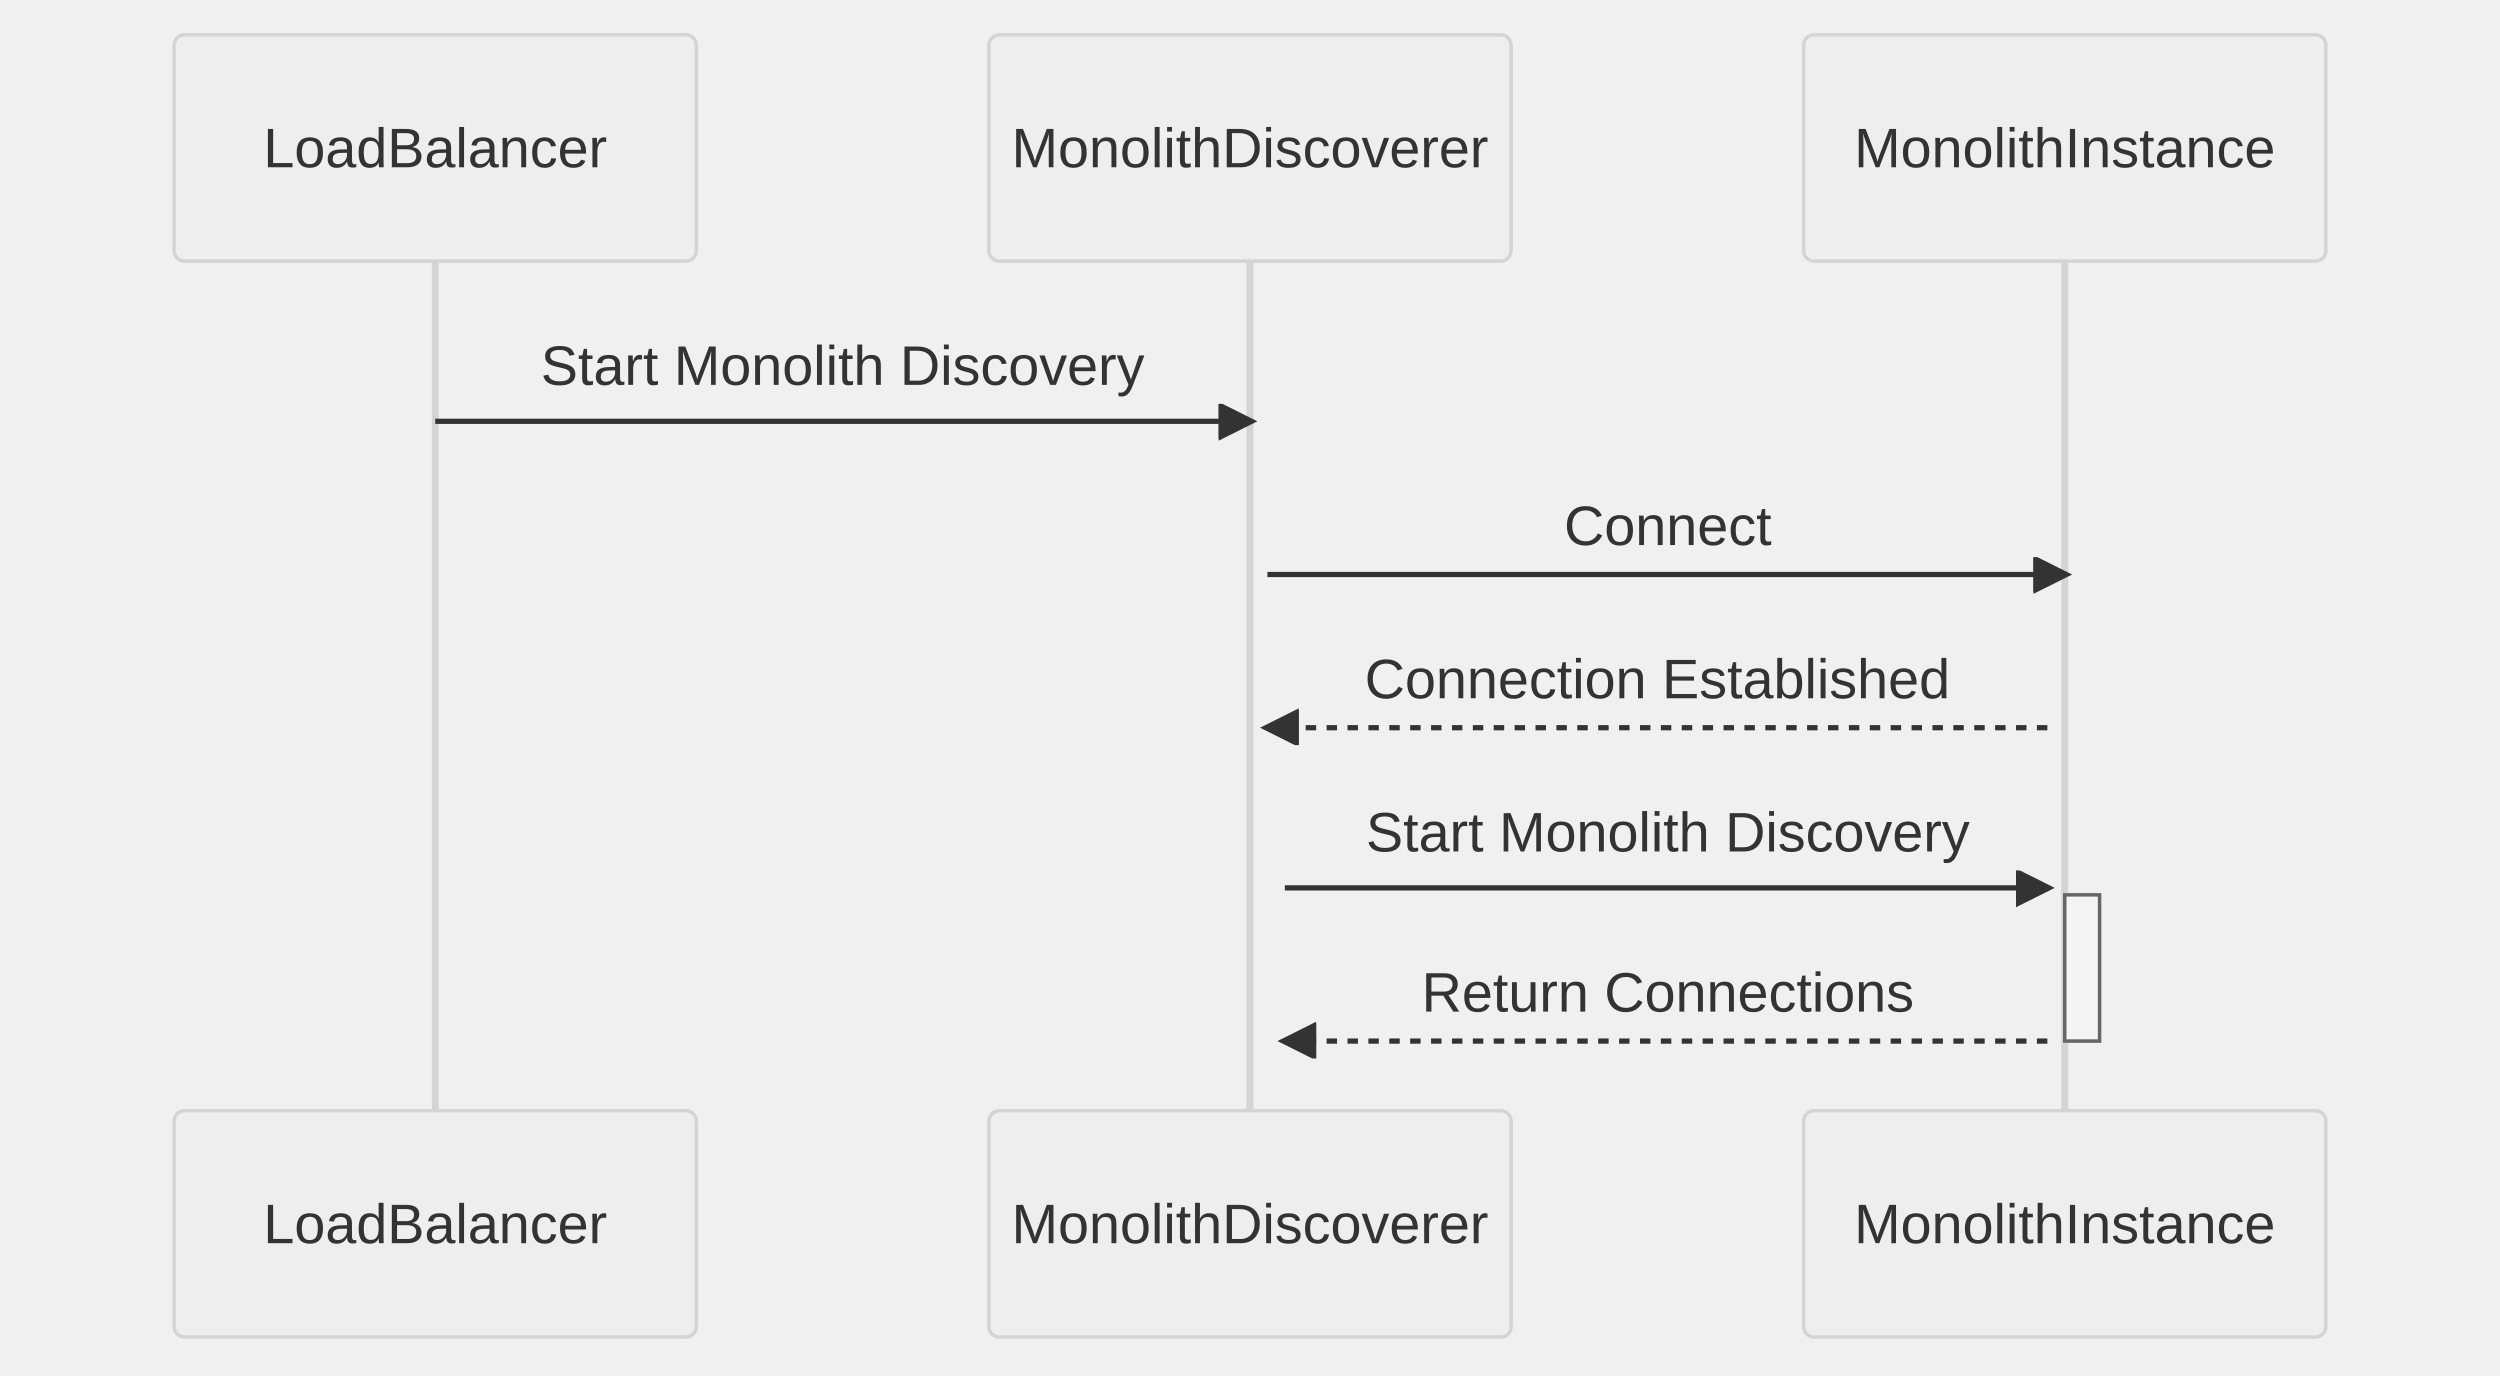
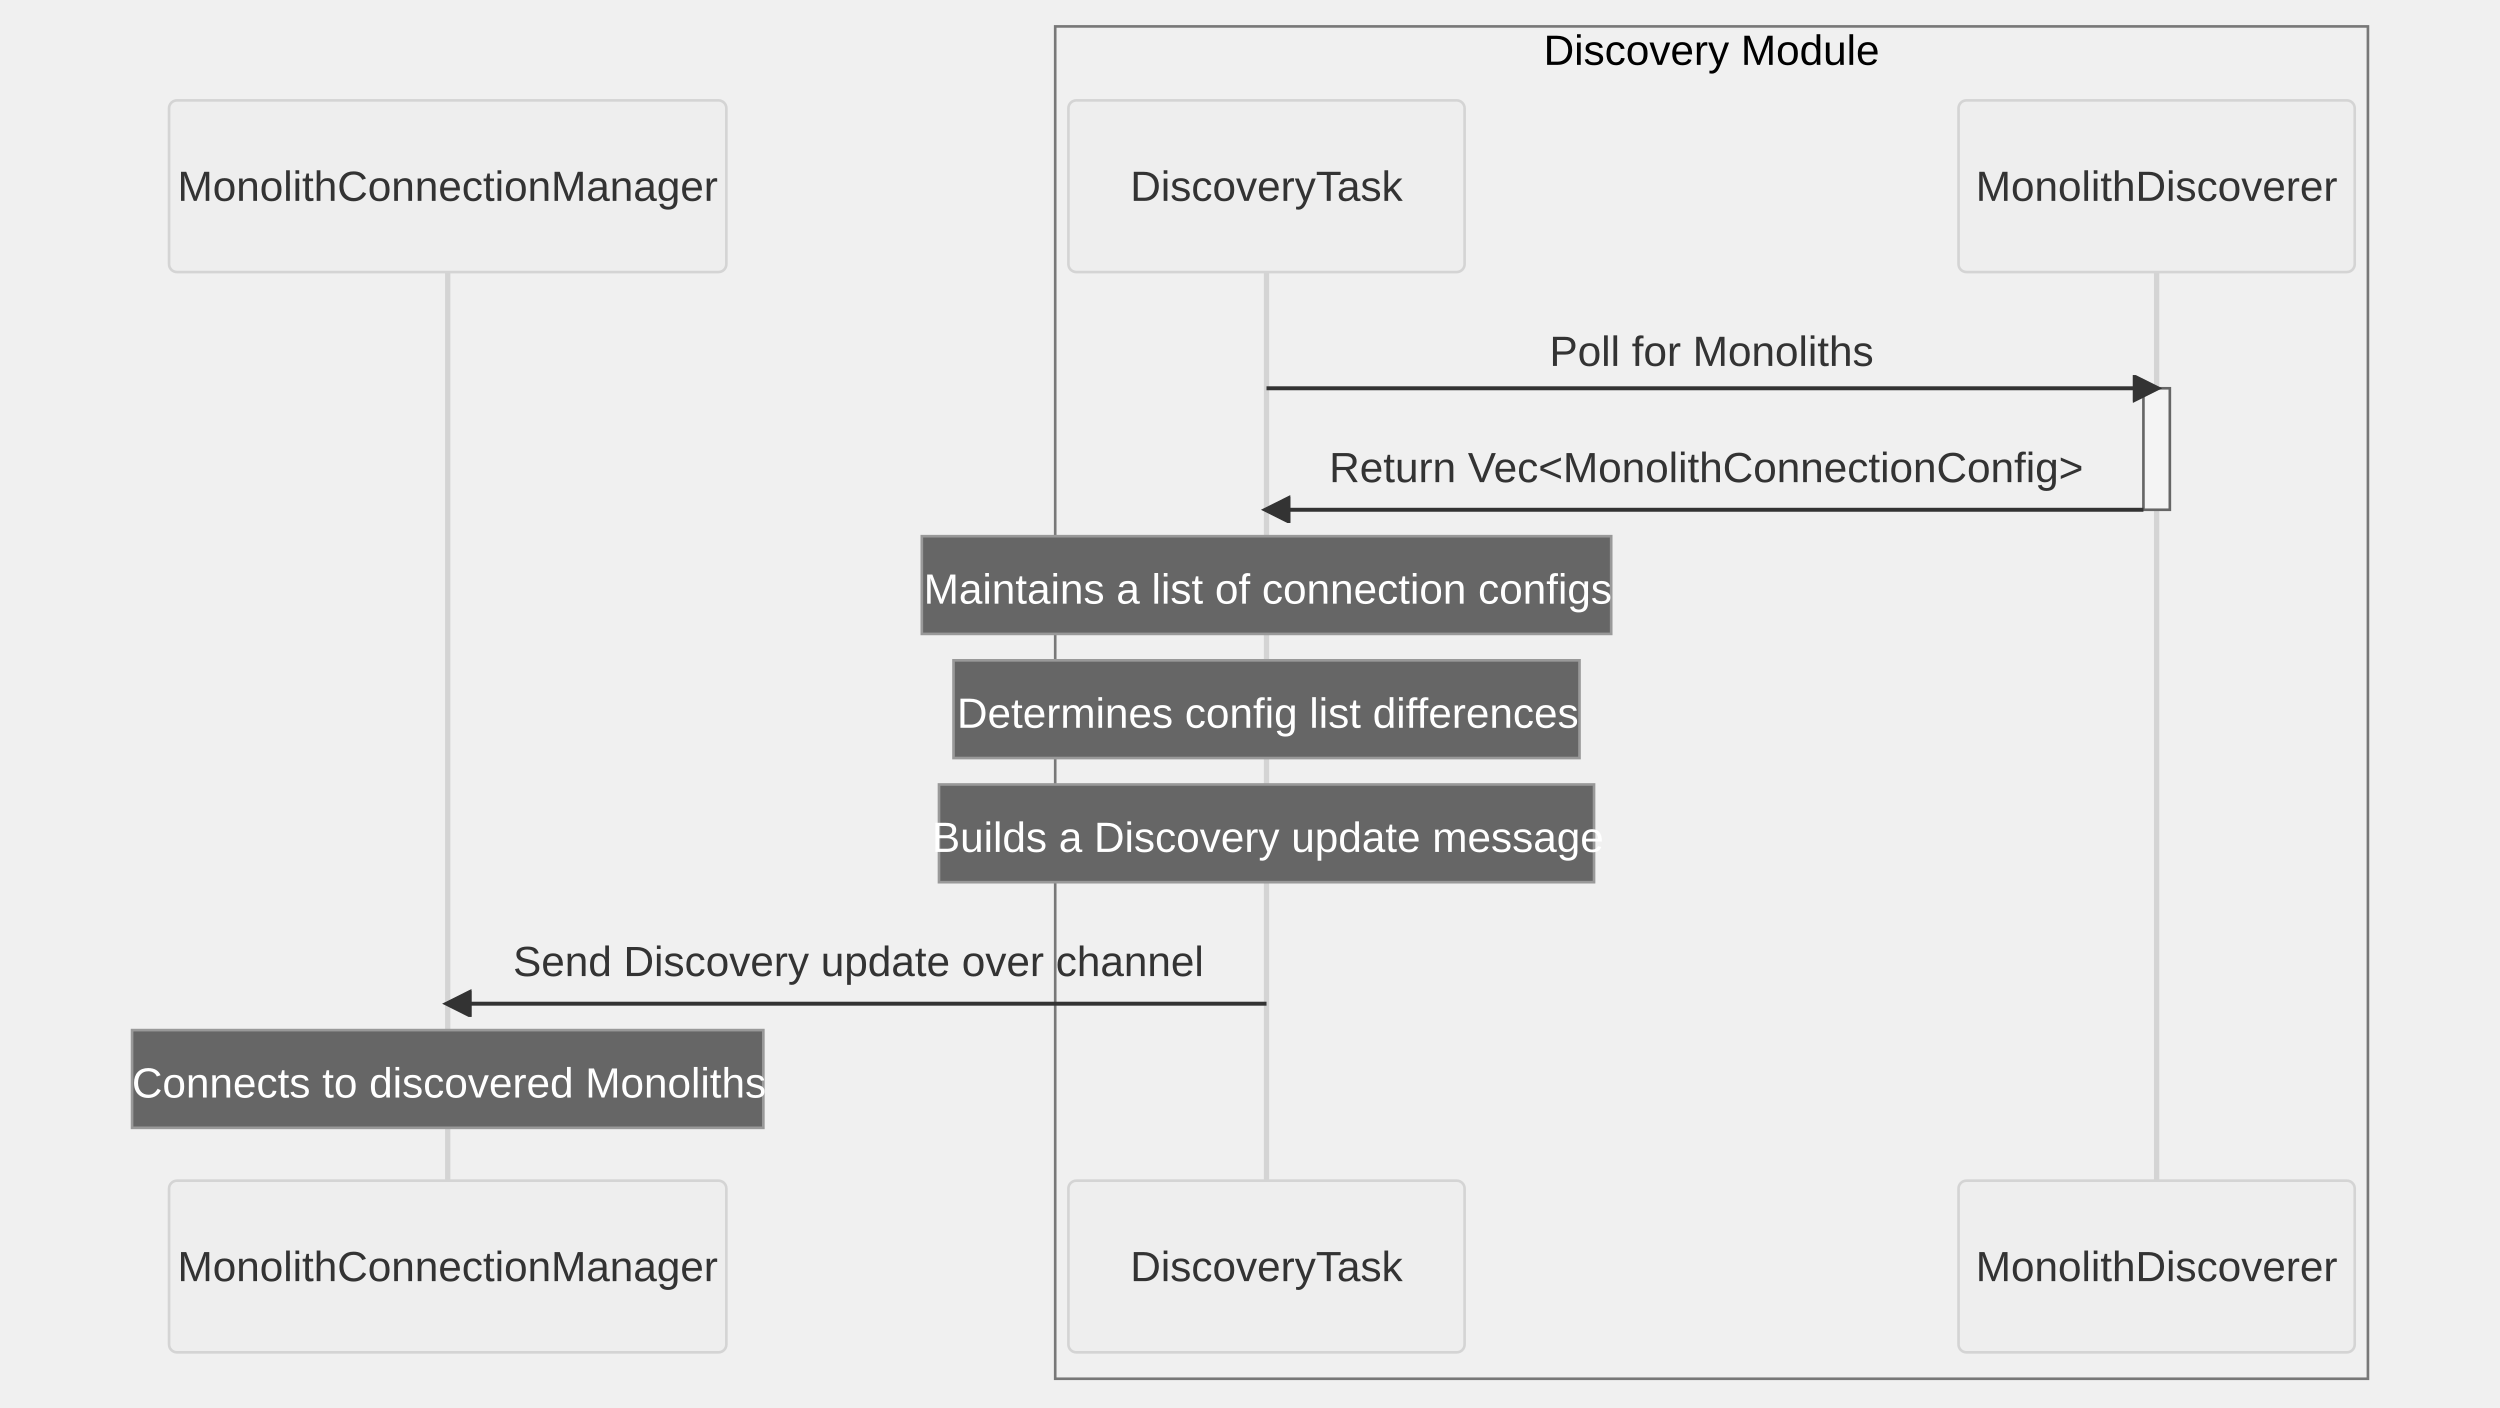
- <svg xmlns="http://www.w3.org/2000/svg" aria-roledescription="sequence" role="graphics-document document" viewBox="-50 -10 718 395" style="max-width: 718px; background-color: white;" width="100%" id="my-svg">
+ <svg xmlns="http://www.w3.org/2000/svg" aria-roledescription="sequence" role="graphics-document document" viewBox="-64 -10 946.5 533" style="max-width: 946.5px; background-color: white;" width="100%" id="my-svg">
  <g>
-     <rect class="actor" ry="3" rx="3" height="65" width="150" stroke="#666" fill="#eaeaea" y="309" x="468" />
-     <text style="text-anchor: middle; font-size: 16px; font-weight: 400;" class="actor" alignment-baseline="central" dominant-baseline="central" y="341.5" x="543">
-       <tspan dy="0" x="543">MonolithInstance</tspan>
+     <rect class="rect" height="512" width="497" stroke="rgb(0,0,0, 0.5)" fill="transparent" y="0" x="335.5" />
+     <text style="text-anchor: middle; font-size: 16px; font-weight: 400;" class="text" alignment-baseline="central" dominant-baseline="central" y="9" x="584">
+       <tspan dy="0" x="584">Discovery Module</tspan>
    </text>
  </g>
  <g>
-     <rect class="actor" ry="3" rx="3" height="65" width="150" stroke="#666" fill="#eaeaea" y="309" x="234" />
-     <text style="text-anchor: middle; font-size: 16px; font-weight: 400;" class="actor" alignment-baseline="central" dominant-baseline="central" y="341.5" x="309">
-       <tspan dy="0" x="309">MonolithDiscoverer</tspan>
+     <rect class="actor" ry="3" rx="3" height="65" width="150" stroke="#666" fill="#eaeaea" y="437" x="677.5" />
+     <text style="text-anchor: middle; font-size: 16px; font-weight: 400;" class="actor" alignment-baseline="central" dominant-baseline="central" y="469.5" x="752.5">
+       <tspan dy="0" x="752.5">MonolithDiscoverer</tspan>
    </text>
  </g>
  <g>
-     <rect class="actor" ry="3" rx="3" height="65" width="150" stroke="#666" fill="#eaeaea" y="309" x="0" />
-     <text style="text-anchor: middle; font-size: 16px; font-weight: 400;" class="actor" alignment-baseline="central" dominant-baseline="central" y="341.5" x="75">
-       <tspan dy="0" x="75">LoadBalancer</tspan>
+     <rect class="actor" ry="3" rx="3" height="65" width="150" stroke="#666" fill="#eaeaea" y="437" x="340.5" />
+     <text style="text-anchor: middle; font-size: 16px; font-weight: 400;" class="actor" alignment-baseline="central" dominant-baseline="central" y="469.5" x="415.5">
+       <tspan dy="0" x="415.5">DiscoveryTask</tspan>
    </text>
  </g>
  <g>
-     <line stroke="#999" stroke-width="0.5px" class="200" y2="309" x2="543" y1="5" x1="543" id="actor2" />
+     <rect class="actor" ry="3" rx="3" height="65" width="211" stroke="#666" fill="#eaeaea" y="437" x="0" />
+     <text style="text-anchor: middle; font-size: 16px; font-weight: 400;" class="actor" alignment-baseline="central" dominant-baseline="central" y="469.5" x="105.5">
+       <tspan dy="0" x="105.5">MonolithConnectionManager</tspan>
+     </text>
+   </g>
+   <g>
+     <line stroke="#999" stroke-width="0.5px" class="200" y2="437" x2="752.5" y1="33" x1="752.5" id="actor2" />
    <g id="root-2">
-       <rect class="actor" ry="3" rx="3" height="65" width="150" stroke="#666" fill="#eaeaea" y="0" x="468" />
-       <text style="text-anchor: middle; font-size: 16px; font-weight: 400;" class="actor" alignment-baseline="central" dominant-baseline="central" y="32.5" x="543">
-         <tspan dy="0" x="543">MonolithInstance</tspan>
+       <rect class="actor" ry="3" rx="3" height="65" width="150" stroke="#666" fill="#eaeaea" y="28" x="677.5" />
+       <text style="text-anchor: middle; font-size: 16px; font-weight: 400;" class="actor" alignment-baseline="central" dominant-baseline="central" y="60.5" x="752.5">
+         <tspan dy="0" x="752.5">MonolithDiscoverer</tspan>
      </text>
    </g>
  </g>
  <g>
-     <line stroke="#999" stroke-width="0.5px" class="200" y2="309" x2="309" y1="5" x1="309" id="actor1" />
+     <line stroke="#999" stroke-width="0.5px" class="200" y2="437" x2="415.5" y1="33" x1="415.5" id="actor1" />
    <g id="root-1">
-       <rect class="actor" ry="3" rx="3" height="65" width="150" stroke="#666" fill="#eaeaea" y="0" x="234" />
-       <text style="text-anchor: middle; font-size: 16px; font-weight: 400;" class="actor" alignment-baseline="central" dominant-baseline="central" y="32.5" x="309">
-         <tspan dy="0" x="309">MonolithDiscoverer</tspan>
+       <rect class="actor" ry="3" rx="3" height="65" width="150" stroke="#666" fill="#eaeaea" y="28" x="340.5" />
+       <text style="text-anchor: middle; font-size: 16px; font-weight: 400;" class="actor" alignment-baseline="central" dominant-baseline="central" y="60.5" x="415.5">
+         <tspan dy="0" x="415.5">DiscoveryTask</tspan>
      </text>
    </g>
  </g>
  <g>
-     <line stroke="#999" stroke-width="0.5px" class="200" y2="309" x2="75" y1="5" x1="75" id="actor0" />
+     <line stroke="#999" stroke-width="0.5px" class="200" y2="437" x2="105.5" y1="33" x1="105.5" id="actor0" />
    <g id="root-0">
-       <rect class="actor" ry="3" rx="3" height="65" width="150" stroke="#666" fill="#eaeaea" y="0" x="0" />
-       <text style="text-anchor: middle; font-size: 16px; font-weight: 400;" class="actor" alignment-baseline="central" dominant-baseline="central" y="32.5" x="75">
-         <tspan dy="0" x="75">LoadBalancer</tspan>
+       <rect class="actor" ry="3" rx="3" height="65" width="211" stroke="#666" fill="#eaeaea" y="28" x="0" />
+       <text style="text-anchor: middle; font-size: 16px; font-weight: 400;" class="actor" alignment-baseline="central" dominant-baseline="central" y="60.5" x="105.5">
+         <tspan dy="0" x="105.5">MonolithConnectionManager</tspan>
      </text>
    </g>
  </g>
  <style>#my-svg{font-family:"trebuchet ms",verdana,arial,sans-serif;font-size:16px;fill:#000000;}#my-svg .error-icon{fill:#552222;}#my-svg .error-text{fill:#552222;stroke:#552222;}#my-svg .edge-thickness-normal{stroke-width:2px;}#my-svg .edge-thickness-thick{stroke-width:3.5px;}#my-svg .edge-pattern-solid{stroke-dasharray:0;}#my-svg .edge-pattern-dashed{stroke-dasharray:3;}#my-svg .edge-pattern-dotted{stroke-dasharray:2;}#my-svg .marker{fill:#666;stroke:#666;}#my-svg .marker.cross{stroke:#666;}#my-svg svg{font-family:"trebuchet ms",verdana,arial,sans-serif;font-size:16px;}#my-svg .actor{stroke:hsl(0, 0%, 83%);fill:#eee;}#my-svg text.actor&gt;tspan{fill:#333;stroke:none;}#my-svg .actor-line{stroke:#666;}#my-svg .messageLine0{stroke-width:1.5;stroke-dasharray:none;stroke:#333;}#my-svg .messageLine1{stroke-width:1.5;stroke-dasharray:2,2;stroke:#333;}#my-svg #arrowhead path{fill:#333;stroke:#333;}#my-svg .sequenceNumber{fill:white;}#my-svg #sequencenumber{fill:#333;}#my-svg #crosshead path{fill:#333;stroke:#333;}#my-svg .messageText{fill:#333;stroke:none;}#my-svg .labelBox{stroke:hsl(0, 0%, 83%);fill:#eee;}#my-svg .labelText,#my-svg .labelText&gt;tspan{fill:#333;stroke:none;}#my-svg .loopText,#my-svg .loopText&gt;tspan{fill:#333;stroke:none;}#my-svg .loopLine{stroke-width:2px;stroke-dasharray:2,2;stroke:hsl(0, 0%, 83%);fill:hsl(0, 0%, 83%);}#my-svg .note{stroke:#999;fill:#666;}#my-svg .noteText,#my-svg .noteText&gt;tspan{fill:#fff;stroke:none;}#my-svg .activation0{fill:#f4f4f4;stroke:#666;}#my-svg .activation1{fill:#f4f4f4;stroke:#666;}#my-svg .activation2{fill:#f4f4f4;stroke:#666;}#my-svg .actorPopupMenu{position:absolute;}#my-svg .actorPopupMenuPanel{position:absolute;fill:#eee;box-shadow:0px 8px 16px 0px rgba(0,0,0,0.2);filter:drop-shadow(3px 5px 2px rgb(0 0 0 / 0.4));}#my-svg .actor-man line{stroke:hsl(0, 0%, 83%);fill:#eee;}#my-svg .actor-man circle,#my-svg line{stroke:hsl(0, 0%, 83%);fill:#eee;stroke-width:2px;}#my-svg :root{--mermaid-font-family:"trebuchet ms",verdana,arial,sans-serif;}</style>
  <g />
  <defs>
    <symbol height="24" width="24" id="computer">
      <path d="M2 2v13h20v-13h-20zm18 11h-16v-9h16v9zm-10.228 6l.466-1h3.524l.467 1h-4.457zm14.228 3h-24l2-6h2.104l-1.33 4h18.45l-1.297-4h2.073l2 6zm-5-10h-14v-7h14v7z" transform="scale(.5)" />
    </symbol>
  </defs>
  <defs>
    <symbol clip-rule="evenodd" fill-rule="evenodd" id="database">
      <path d="M12.258.001l.256.004.255.005.253.008.251.01.249.012.247.015.246.016.242.019.241.02.239.023.236.024.233.027.231.028.229.031.225.032.223.034.22.036.217.038.214.04.211.041.208.043.205.045.201.046.198.048.194.05.191.051.187.053.183.054.18.056.175.057.172.059.168.06.163.061.16.063.155.064.15.066.074.033.073.033.071.034.07.034.069.035.068.035.067.035.066.035.064.036.064.036.062.036.06.036.06.037.058.037.058.037.055.038.055.038.053.038.052.038.051.039.05.039.048.039.047.039.045.04.044.04.043.04.041.04.04.041.039.041.037.041.036.041.034.041.033.042.032.042.03.042.029.042.027.042.026.043.024.043.023.043.021.043.02.043.018.044.017.043.015.044.013.044.012.044.011.045.009.044.007.045.006.045.004.045.002.045.001.045v17l-.001.045-.002.045-.004.045-.006.045-.007.045-.009.044-.011.045-.012.044-.013.044-.015.044-.017.043-.018.044-.02.043-.021.043-.023.043-.024.043-.026.043-.027.042-.029.042-.03.042-.032.042-.033.042-.034.041-.036.041-.037.041-.039.041-.04.041-.041.04-.043.04-.044.04-.045.04-.047.039-.048.039-.05.039-.051.039-.052.038-.053.038-.055.038-.055.038-.058.037-.058.037-.06.037-.06.036-.062.036-.064.036-.064.036-.066.035-.067.035-.068.035-.069.035-.07.034-.071.034-.073.033-.074.033-.15.066-.155.064-.16.063-.163.061-.168.06-.172.059-.175.057-.18.056-.183.054-.187.053-.191.051-.194.05-.198.048-.201.046-.205.045-.208.043-.211.041-.214.04-.217.038-.22.036-.223.034-.225.032-.229.031-.231.028-.233.027-.236.024-.239.023-.241.02-.242.019-.246.016-.247.015-.249.012-.251.01-.253.008-.255.005-.256.004-.258.001-.258-.001-.256-.004-.255-.005-.253-.008-.251-.01-.249-.012-.247-.015-.245-.016-.243-.019-.241-.02-.238-.023-.236-.024-.234-.027-.231-.028-.228-.031-.226-.032-.223-.034-.22-.036-.217-.038-.214-.04-.211-.041-.208-.043-.204-.045-.201-.046-.198-.048-.195-.05-.19-.051-.187-.053-.184-.054-.179-.056-.176-.057-.172-.059-.167-.06-.164-.061-.159-.063-.155-.064-.151-.066-.074-.033-.072-.033-.072-.034-.07-.034-.069-.035-.068-.035-.067-.035-.066-.035-.064-.036-.063-.036-.062-.036-.061-.036-.06-.037-.058-.037-.057-.037-.056-.038-.055-.038-.053-.038-.052-.038-.051-.039-.049-.039-.049-.039-.046-.039-.046-.04-.044-.04-.043-.04-.041-.04-.04-.041-.039-.041-.037-.041-.036-.041-.034-.041-.033-.042-.032-.042-.03-.042-.029-.042-.027-.042-.026-.043-.024-.043-.023-.043-.021-.043-.02-.043-.018-.044-.017-.043-.015-.044-.013-.044-.012-.044-.011-.045-.009-.044-.007-.045-.006-.045-.004-.045-.002-.045-.001-.045v-17l.001-.045.002-.045.004-.045.006-.045.007-.045.009-.044.011-.045.012-.044.013-.044.015-.044.017-.043.018-.044.02-.043.021-.043.023-.043.024-.043.026-.043.027-.042.029-.042.03-.042.032-.042.033-.042.034-.041.036-.041.037-.041.039-.041.04-.041.041-.04.043-.04.044-.04.046-.04.046-.039.049-.039.049-.039.051-.039.052-.038.053-.038.055-.038.056-.038.057-.037.058-.037.06-.037.061-.036.062-.036.063-.036.064-.036.066-.035.067-.035.068-.035.069-.035.07-.034.072-.034.072-.033.074-.033.151-.066.155-.064.159-.063.164-.061.167-.06.172-.059.176-.057.179-.056.184-.054.187-.053.19-.051.195-.05.198-.048.201-.046.204-.045.208-.043.211-.041.214-.04.217-.038.22-.036.223-.034.226-.032.228-.031.231-.028.234-.027.236-.024.238-.023.241-.02.243-.019.245-.016.247-.015.249-.012.251-.01.253-.008.255-.005.256-.004.258-.001.258.001zm-9.258 20.499v.01l.001.021.003.021.004.022.005.021.006.022.007.022.009.023.01.022.011.023.012.023.013.023.015.023.016.024.017.023.018.024.019.024.021.024.022.025.023.024.024.025.052.049.056.05.061.051.066.051.07.051.075.051.079.052.084.052.088.052.092.052.097.052.102.051.105.052.11.052.114.051.119.051.123.051.127.05.131.05.135.05.139.048.144.049.147.047.152.047.155.047.16.045.163.045.167.043.171.043.176.041.178.041.183.039.187.039.19.037.194.035.197.035.202.033.204.031.209.03.212.029.216.027.219.025.222.024.226.021.23.02.233.018.236.016.24.015.243.012.246.01.249.008.253.005.256.004.259.001.26-.001.257-.004.254-.005.25-.008.247-.011.244-.012.241-.014.237-.016.233-.018.231-.021.226-.021.224-.024.22-.026.216-.027.212-.028.21-.031.205-.031.202-.034.198-.034.194-.036.191-.037.187-.039.183-.04.179-.04.175-.042.172-.043.168-.044.163-.045.16-.046.155-.046.152-.047.148-.048.143-.049.139-.049.136-.05.131-.05.126-.05.123-.051.118-.052.114-.051.11-.052.106-.052.101-.052.096-.052.092-.052.088-.053.083-.051.079-.052.074-.052.07-.051.065-.051.06-.051.056-.05.051-.05.023-.024.023-.025.021-.024.02-.024.019-.024.018-.024.017-.024.015-.023.014-.024.013-.023.012-.023.01-.023.01-.022.008-.022.006-.022.006-.022.004-.022.004-.021.001-.021.001-.021v-4.127l-.077.055-.08.053-.083.054-.085.053-.087.052-.09.052-.093.051-.095.05-.097.05-.1.049-.102.049-.105.048-.106.047-.109.047-.111.046-.114.045-.115.045-.118.044-.12.043-.122.042-.124.042-.126.041-.128.04-.13.04-.132.038-.134.038-.135.037-.138.037-.139.035-.142.035-.143.034-.144.033-.147.032-.148.031-.15.03-.151.03-.153.029-.154.027-.156.027-.158.026-.159.025-.161.024-.162.023-.163.022-.165.021-.166.02-.167.019-.169.018-.169.017-.171.016-.173.015-.173.014-.175.013-.175.012-.177.011-.178.01-.179.008-.179.008-.181.006-.182.005-.182.004-.184.003-.184.002h-.37l-.184-.002-.184-.003-.182-.004-.182-.005-.181-.006-.179-.008-.179-.008-.178-.01-.176-.011-.176-.012-.175-.013-.173-.014-.172-.015-.171-.016-.17-.017-.169-.018-.167-.019-.166-.02-.165-.021-.163-.022-.162-.023-.161-.024-.159-.025-.157-.026-.156-.027-.155-.027-.153-.029-.151-.03-.15-.03-.148-.031-.146-.032-.145-.033-.143-.034-.141-.035-.14-.035-.137-.037-.136-.037-.134-.038-.132-.038-.13-.04-.128-.04-.126-.041-.124-.042-.122-.042-.12-.044-.117-.043-.116-.045-.113-.045-.112-.046-.109-.047-.106-.047-.105-.048-.102-.049-.1-.049-.097-.05-.095-.05-.093-.052-.09-.051-.087-.052-.085-.053-.083-.054-.08-.054-.077-.054v4.127zm0-5.654v.011l.001.021.003.021.004.021.005.022.006.022.007.022.009.022.01.022.011.023.012.023.013.023.015.024.016.023.017.024.018.024.019.024.021.024.022.024.023.025.024.024.052.05.056.05.061.05.066.051.07.051.075.052.079.051.084.052.088.052.092.052.097.052.102.052.105.052.11.051.114.051.119.052.123.05.127.051.131.05.135.049.139.049.144.048.147.048.152.047.155.046.16.045.163.045.167.044.171.042.176.042.178.04.183.04.187.038.19.037.194.036.197.034.202.033.204.032.209.03.212.028.216.027.219.025.222.024.226.022.23.02.233.018.236.016.24.014.243.012.246.01.249.008.253.006.256.003.259.001.26-.001.257-.003.254-.006.25-.008.247-.01.244-.012.241-.015.237-.016.233-.018.231-.02.226-.022.224-.024.22-.025.216-.027.212-.029.21-.03.205-.032.202-.033.198-.035.194-.036.191-.037.187-.039.183-.039.179-.041.175-.042.172-.043.168-.044.163-.045.16-.045.155-.047.152-.047.148-.048.143-.048.139-.05.136-.049.131-.05.126-.051.123-.051.118-.051.114-.052.11-.052.106-.052.101-.052.096-.052.092-.052.088-.052.083-.052.079-.052.074-.051.07-.052.065-.051.06-.05.056-.051.051-.049.023-.025.023-.024.021-.025.02-.024.019-.024.018-.024.017-.024.015-.023.014-.023.013-.024.012-.022.01-.023.01-.023.008-.022.006-.022.006-.022.004-.021.004-.022.001-.021.001-.021v-4.139l-.077.054-.08.054-.083.054-.085.052-.087.053-.09.051-.093.051-.095.051-.097.05-.1.049-.102.049-.105.048-.106.047-.109.047-.111.046-.114.045-.115.044-.118.044-.12.044-.122.042-.124.042-.126.041-.128.04-.13.039-.132.039-.134.038-.135.037-.138.036-.139.036-.142.035-.143.033-.144.033-.147.033-.148.031-.15.03-.151.03-.153.028-.154.028-.156.027-.158.026-.159.025-.161.024-.162.023-.163.022-.165.021-.166.02-.167.019-.169.018-.169.017-.171.016-.173.015-.173.014-.175.013-.175.012-.177.011-.178.009-.179.009-.179.007-.181.007-.182.005-.182.004-.184.003-.184.002h-.37l-.184-.002-.184-.003-.182-.004-.182-.005-.181-.007-.179-.007-.179-.009-.178-.009-.176-.011-.176-.012-.175-.013-.173-.014-.172-.015-.171-.016-.17-.017-.169-.018-.167-.019-.166-.02-.165-.021-.163-.022-.162-.023-.161-.024-.159-.025-.157-.026-.156-.027-.155-.028-.153-.028-.151-.03-.15-.03-.148-.031-.146-.033-.145-.033-.143-.033-.141-.035-.14-.036-.137-.036-.136-.037-.134-.038-.132-.039-.13-.039-.128-.04-.126-.041-.124-.042-.122-.043-.12-.043-.117-.044-.116-.044-.113-.046-.112-.046-.109-.046-.106-.047-.105-.048-.102-.049-.1-.049-.097-.05-.095-.051-.093-.051-.09-.051-.087-.053-.085-.052-.083-.054-.08-.054-.077-.054v4.139zm0-5.666v.011l.001.02.003.022.004.021.005.022.006.021.007.022.009.023.01.022.011.023.012.023.013.023.015.023.016.024.017.024.018.023.019.024.021.025.022.024.023.024.024.025.052.05.056.05.061.05.066.051.07.051.075.052.079.051.084.052.088.052.092.052.097.052.102.052.105.051.11.052.114.051.119.051.123.051.127.05.131.05.135.05.139.049.144.048.147.048.152.047.155.046.16.045.163.045.167.043.171.043.176.042.178.04.183.04.187.038.19.037.194.036.197.034.202.033.204.032.209.03.212.028.216.027.219.025.222.024.226.021.23.02.233.018.236.017.24.014.243.012.246.01.249.008.253.006.256.003.259.001.26-.001.257-.003.254-.006.25-.008.247-.01.244-.013.241-.014.237-.016.233-.018.231-.02.226-.022.224-.024.22-.025.216-.027.212-.029.21-.03.205-.032.202-.033.198-.035.194-.036.191-.037.187-.039.183-.039.179-.041.175-.042.172-.043.168-.044.163-.045.16-.045.155-.047.152-.047.148-.048.143-.049.139-.049.136-.049.131-.051.126-.05.123-.051.118-.052.114-.051.11-.052.106-.052.101-.052.096-.052.092-.052.088-.052.083-.052.079-.052.074-.052.07-.051.065-.051.06-.051.056-.05.051-.049.023-.025.023-.025.021-.024.02-.024.019-.024.018-.024.017-.024.015-.023.014-.024.013-.023.012-.023.01-.022.01-.023.008-.022.006-.022.006-.022.004-.022.004-.021.001-.021.001-.021v-4.153l-.077.054-.08.054-.083.053-.085.053-.087.053-.09.051-.093.051-.095.051-.097.05-.1.049-.102.048-.105.048-.106.048-.109.046-.111.046-.114.046-.115.044-.118.044-.12.043-.122.043-.124.042-.126.041-.128.04-.13.039-.132.039-.134.038-.135.037-.138.036-.139.036-.142.034-.143.034-.144.033-.147.032-.148.032-.15.03-.151.03-.153.028-.154.028-.156.027-.158.026-.159.024-.161.024-.162.023-.163.023-.165.021-.166.02-.167.019-.169.018-.169.017-.171.016-.173.015-.173.014-.175.013-.175.012-.177.01-.178.01-.179.009-.179.007-.181.006-.182.006-.182.004-.184.003-.184.001-.185.001-.185-.001-.184-.001-.184-.003-.182-.004-.182-.006-.181-.006-.179-.007-.179-.009-.178-.01-.176-.01-.176-.012-.175-.013-.173-.014-.172-.015-.171-.016-.17-.017-.169-.018-.167-.019-.166-.02-.165-.021-.163-.023-.162-.023-.161-.024-.159-.024-.157-.026-.156-.027-.155-.028-.153-.028-.151-.03-.15-.03-.148-.032-.146-.032-.145-.033-.143-.034-.141-.034-.14-.036-.137-.036-.136-.037-.134-.038-.132-.039-.13-.039-.128-.041-.126-.041-.124-.041-.122-.043-.12-.043-.117-.044-.116-.044-.113-.046-.112-.046-.109-.046-.106-.048-.105-.048-.102-.048-.1-.05-.097-.049-.095-.051-.093-.051-.09-.052-.087-.052-.085-.053-.083-.053-.08-.054-.077-.054v4.153zm8.74-8.179l-.257.004-.254.005-.25.008-.247.011-.244.012-.241.014-.237.016-.233.018-.231.021-.226.022-.224.023-.22.026-.216.027-.212.028-.21.031-.205.032-.202.033-.198.034-.194.036-.191.038-.187.038-.183.04-.179.041-.175.042-.172.043-.168.043-.163.045-.16.046-.155.046-.152.048-.148.048-.143.048-.139.049-.136.05-.131.05-.126.051-.123.051-.118.051-.114.052-.11.052-.106.052-.101.052-.096.052-.092.052-.088.052-.083.052-.079.052-.074.051-.07.052-.065.051-.06.05-.056.05-.051.05-.023.025-.023.024-.021.024-.02.025-.019.024-.018.024-.017.023-.015.024-.014.023-.013.023-.012.023-.01.023-.01.022-.008.022-.006.023-.006.021-.004.022-.004.021-.001.021-.001.021.001.021.001.021.004.021.004.022.006.021.006.023.008.022.01.022.01.023.012.023.013.023.014.023.015.024.017.023.018.024.019.024.02.025.021.024.023.024.023.025.051.05.056.05.06.05.065.051.07.052.074.051.079.052.083.052.088.052.092.052.096.052.101.052.106.052.11.052.114.052.118.051.123.051.126.051.131.05.136.05.139.049.143.048.148.048.152.048.155.046.16.046.163.045.168.043.172.043.175.042.179.041.183.04.187.038.191.038.194.036.198.034.202.033.205.032.21.031.212.028.216.027.22.026.224.023.226.022.231.021.233.018.237.016.241.014.244.012.247.011.25.008.254.005.257.004.26.001.26-.001.257-.004.254-.005.25-.008.247-.011.244-.012.241-.014.237-.016.233-.018.231-.021.226-.022.224-.023.22-.026.216-.027.212-.028.21-.031.205-.032.202-.033.198-.034.194-.036.191-.038.187-.038.183-.04.179-.041.175-.042.172-.043.168-.043.163-.045.16-.046.155-.046.152-.048.148-.048.143-.048.139-.049.136-.05.131-.05.126-.051.123-.051.118-.051.114-.052.11-.052.106-.052.101-.052.096-.052.092-.052.088-.052.083-.052.079-.052.074-.051.07-.052.065-.051.06-.05.056-.05.051-.05.023-.025.023-.024.021-.024.02-.025.019-.024.018-.024.017-.023.015-.024.014-.023.013-.023.012-.023.01-.023.01-.022.008-.022.006-.023.006-.021.004-.022.004-.021.001-.021.001-.021-.001-.021-.001-.021-.004-.021-.004-.022-.006-.021-.006-.023-.008-.022-.01-.022-.01-.023-.012-.023-.013-.023-.014-.023-.015-.024-.017-.023-.018-.024-.019-.024-.02-.025-.021-.024-.023-.024-.023-.025-.051-.05-.056-.05-.06-.05-.065-.051-.07-.052-.074-.051-.079-.052-.083-.052-.088-.052-.092-.052-.096-.052-.101-.052-.106-.052-.11-.052-.114-.052-.118-.051-.123-.051-.126-.051-.131-.05-.136-.05-.139-.049-.143-.048-.148-.048-.152-.048-.155-.046-.16-.046-.163-.045-.168-.043-.172-.043-.175-.042-.179-.041-.183-.04-.187-.038-.191-.038-.194-.036-.198-.034-.202-.033-.205-.032-.21-.031-.212-.028-.216-.027-.22-.026-.224-.023-.226-.022-.231-.021-.233-.018-.237-.016-.241-.014-.244-.012-.247-.011-.25-.008-.254-.005-.257-.004-.26-.001-.26.001z" transform="scale(.5)" />
    </symbol>
  </defs>
  <defs>
    <symbol height="24" width="24" id="clock">
      <path d="M12 2c5.514 0 10 4.486 10 10s-4.486 10-10 10-10-4.486-10-10 4.486-10 10-10zm0-2c-6.627 0-12 5.373-12 12s5.373 12 12 12 12-5.373 12-12-5.373-12-12-12zm5.848 12.459c.202.038.202.333.001.372-1.907.361-6.045 1.111-6.547 1.111-.719 0-1.301-.582-1.301-1.301 0-.512.77-5.447 1.125-7.445.034-.192.312-.181.343.014l.985 6.238 5.394 1.011z" transform="scale(.5)" />
    </symbol>
  </defs>
  <defs>
    <marker orient="auto" markerHeight="12" markerWidth="12" markerUnits="userSpaceOnUse" refY="5" refX="9" id="arrowhead">
      <path d="M 0 0 L 10 5 L 0 10 z" />
    </marker>
  </defs>
  <defs>
    <marker refY="5" refX="4" orient="auto" markerHeight="8" markerWidth="15" id="crosshead">
      <path style="stroke-dasharray: 0, 0;" d="M 1,2 L 6,7 M 6,2 L 1,7" stroke-width="1pt" stroke="#000000" fill="none" />
    </marker>
  </defs>
  <defs>
    <marker orient="auto" markerHeight="28" markerWidth="20" refY="7" refX="18" id="filled-head">
      <path d="M 18,7 L9,13 L14,7 L9,1 Z" />
    </marker>
  </defs>
  <defs>
    <marker orient="auto" markerHeight="40" markerWidth="60" refY="15" refX="15" id="sequencenumber">
      <circle r="6" cy="15" cx="15" />
    </marker>
  </defs>
-   <g />
-   <g />
-   <g />
  <g>
-     <rect class="activation1" ry="0" rx="0" height="42" width="10" stroke="#666" fill="#EDF2AE" y="247" x="543" />
+     <rect class="activation0" ry="0" rx="0" height="46" width="10" stroke="#666" fill="#EDF2AE" y="137" x="747.5" />
  </g>
-   <text style="font-size: 16px; font-weight: 400;" dy="1em" class="messageText" alignment-baseline="middle" dominant-baseline="middle" text-anchor="middle" y="80" x="192">Start Monolith Discovery</text>
-   <line style="fill: none;" marker-end="url(#arrowhead)" stroke="none" stroke-width="2" class="messageLine0" y2="111" x2="309" y1="111" x1="75" />
-   <text style="font-size: 16px; font-weight: 400;" dy="1em" class="messageText" alignment-baseline="middle" dominant-baseline="middle" text-anchor="middle" y="126" x="429">Connect</text>
-   <line style="fill: none;" marker-end="url(#arrowhead)" stroke="none" stroke-width="2" class="messageLine0" y2="155" x2="543" y1="155" x1="314" />
-   <text style="font-size: 16px; font-weight: 400;" dy="1em" class="messageText" alignment-baseline="middle" dominant-baseline="middle" text-anchor="middle" y="170" x="426">Connection Established</text>
-   <line style="stroke-dasharray: 3, 3; fill: none;" marker-end="url(#arrowhead)" stroke="none" stroke-width="2" class="messageLine1" y2="199" x2="314" y1="199" x1="538" />
-   <text style="font-size: 16px; font-weight: 400;" dy="1em" class="messageText" alignment-baseline="middle" dominant-baseline="middle" text-anchor="middle" y="214" x="429">Start Monolith Discovery</text>
-   <line style="fill: none;" marker-end="url(#arrowhead)" stroke="none" stroke-width="2" class="messageLine0" y2="245" x2="538" y1="245" x1="319" />
-   <text style="font-size: 16px; font-weight: 400;" dy="1em" class="messageText" alignment-baseline="middle" dominant-baseline="middle" text-anchor="middle" y="260" x="429">Return Connections</text>
-   <line style="stroke-dasharray: 3, 3; fill: none;" marker-end="url(#arrowhead)" stroke="none" stroke-width="2" class="messageLine1" y2="289" x2="319" y1="289" x1="538" />
+   <g>
+     <rect class="note" ry="0" rx="0" height="37" width="261" stroke="#666" fill="#EDF2AE" y="193" x="285" />
+     <text style="font-size: 16px; font-weight: 400;" dy="1em" class="noteText" alignment-baseline="middle" dominant-baseline="middle" text-anchor="middle" y="198" x="416">
+       <tspan x="416">Maintains a list of connection configs</tspan>
+     </text>
+   </g>
+   <g>
+     <rect class="note" ry="0" rx="0" height="37" width="237" stroke="#666" fill="#EDF2AE" y="240" x="297" />
+     <text style="font-size: 16px; font-weight: 400;" dy="1em" class="noteText" alignment-baseline="middle" dominant-baseline="middle" text-anchor="middle" y="245" x="416">
+       <tspan x="416">Determines config list differences</tspan>
+     </text>
+   </g>
+   <g>
+     <rect class="note" ry="0" rx="0" height="37" width="248" stroke="#666" fill="#EDF2AE" y="287" x="291.5" />
+     <text style="font-size: 16px; font-weight: 400;" dy="1em" class="noteText" alignment-baseline="middle" dominant-baseline="middle" text-anchor="middle" y="292" x="416">
+       <tspan x="416">Builds a Discovery update message</tspan>
+     </text>
+   </g>
+   <g>
+     <rect class="note" ry="0" rx="0" height="37" width="239" stroke="#666" fill="#EDF2AE" y="380" x="-14" />
+     <text style="font-size: 16px; font-weight: 400;" dy="1em" class="noteText" alignment-baseline="middle" dominant-baseline="middle" text-anchor="middle" y="385" x="106">
+       <tspan x="106">Connects to discovered Monoliths</tspan>
+     </text>
+   </g>
+   <text style="font-size: 16px; font-weight: 400;" dy="1em" class="messageText" alignment-baseline="middle" dominant-baseline="middle" text-anchor="middle" y="108" x="584">Poll for Monoliths</text>
+   <line style="fill: none;" marker-end="url(#arrowhead)" stroke="none" stroke-width="2" class="messageLine0" y2="137" x2="752.5" y1="137" x1="415.5" />
+   <text style="font-size: 16px; font-weight: 400;" dy="1em" class="messageText" alignment-baseline="middle" dominant-baseline="middle" text-anchor="middle" y="152" x="582">Return Vec&lt;MonolithConnectionConfig&gt;</text>
+   <line style="fill: none;" marker-end="url(#arrowhead)" stroke="none" stroke-width="2" class="messageLine0" y2="183" x2="415.5" y1="183" x1="747.5" />
+   <text style="font-size: 16px; font-weight: 400;" dy="1em" class="messageText" alignment-baseline="middle" dominant-baseline="middle" text-anchor="middle" y="339" x="261">Send Discovery update over channel</text>
+   <line style="fill: none;" marker-end="url(#arrowhead)" stroke="none" stroke-width="2" class="messageLine0" y2="370" x2="105.5" y1="370" x1="415.5" />
</svg>
